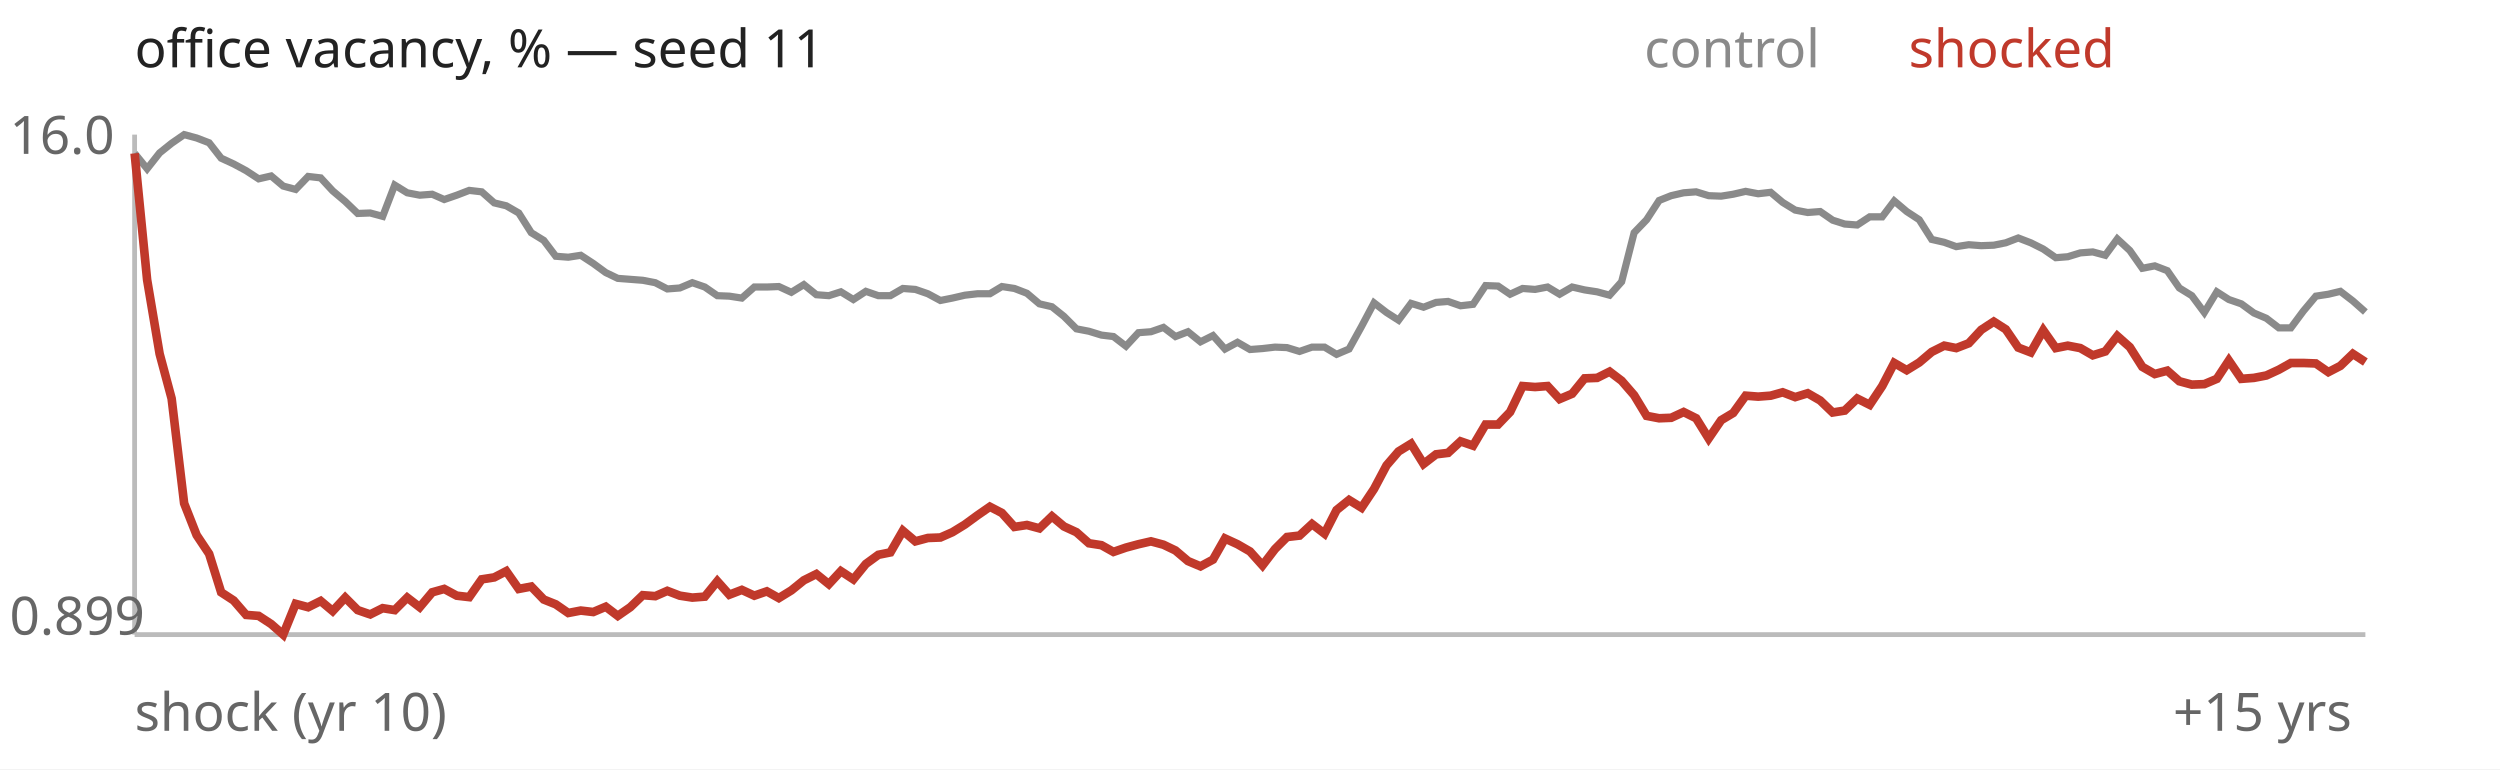
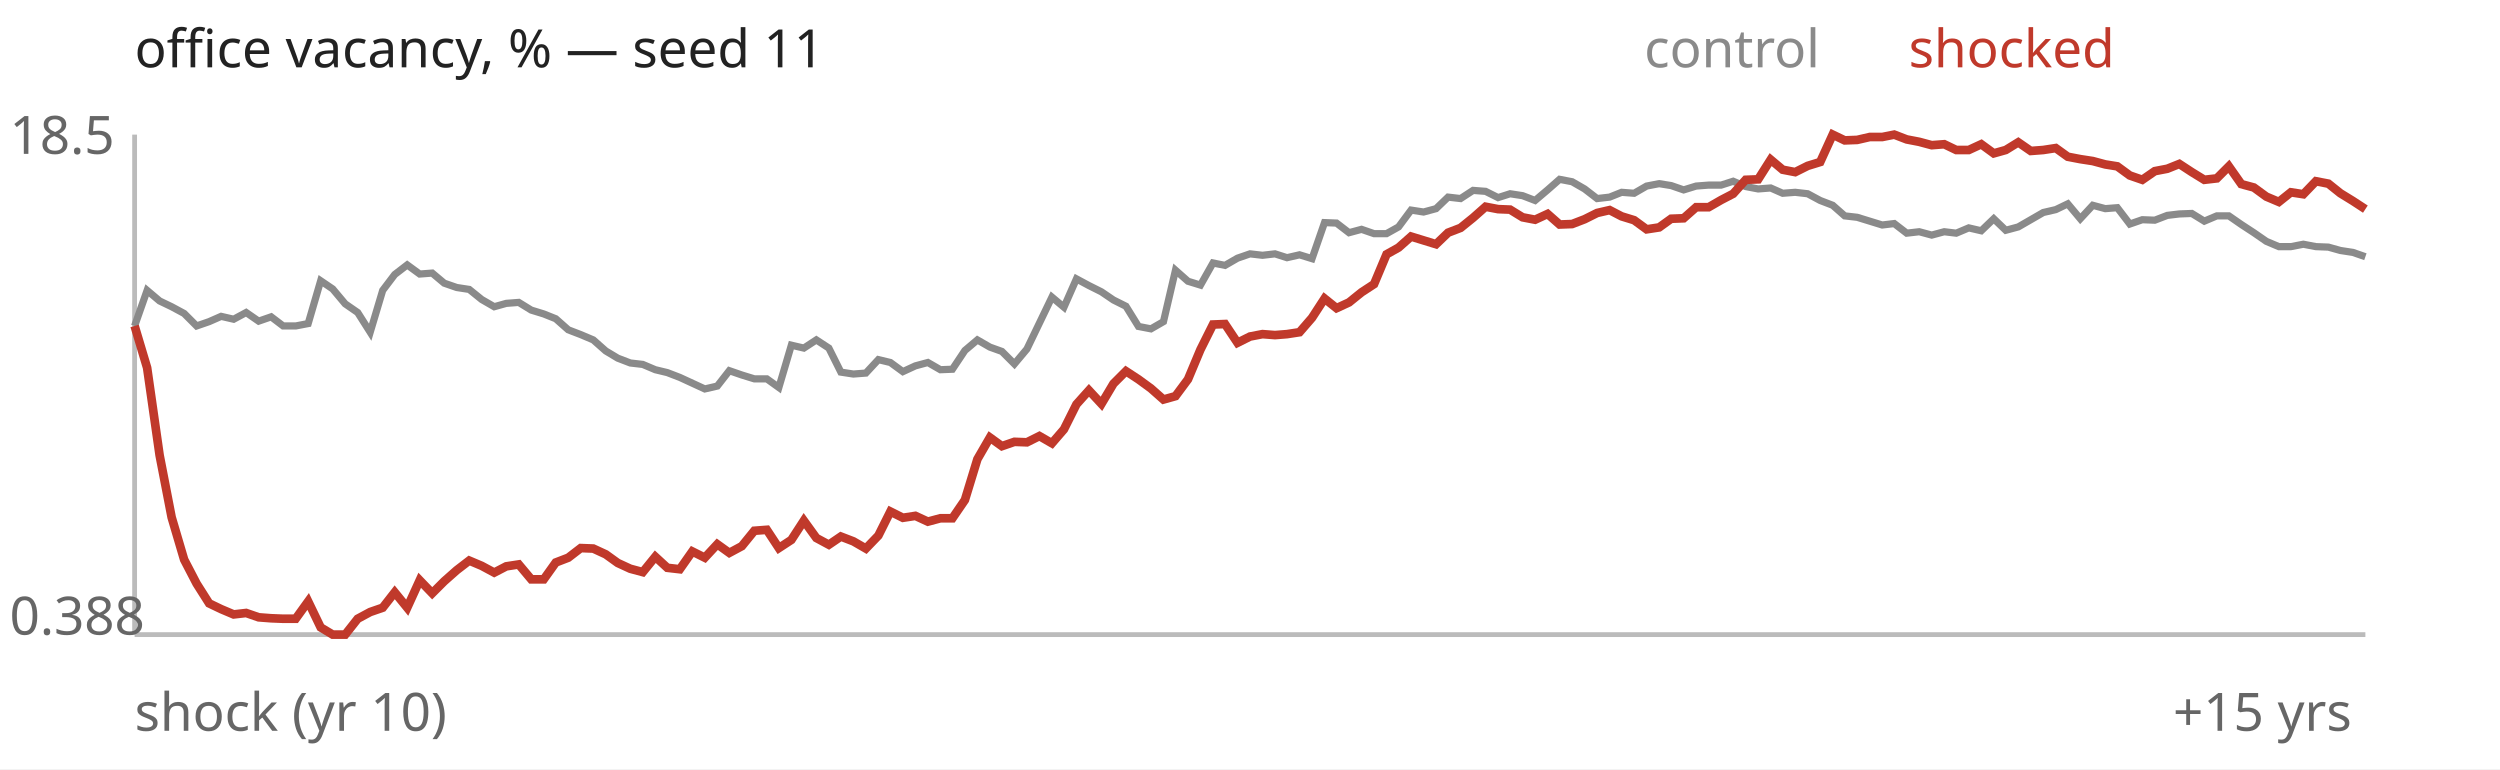
<svg xmlns="http://www.w3.org/2000/svg" width="520" height="160" viewBox="0 0 520 160" font-family="sans-serif" font-size="11">
  <rect width="520" height="160" fill="#fff" />
  <text x="28" y="14" fill="#222">office vacancy, % — seed 11</text>
  <line x1="28" y1="132" x2="492" y2="132" stroke="#bbb" />
  <line x1="28" y1="28" x2="28" y2="132" stroke="#bbb" />
-   <text x="2" y="32" fill="#666">16.0</text>
-   <text x="2" y="132" fill="#666">0.899</text>
+   <text x="2" y="32" fill="#666">18.5</text>
+   <text x="2" y="132" fill="#666">0.388</text>
  <text x="28" y="152" fill="#666">shock (yr 10)</text>
  <text x="452" y="152" fill="#666">+15 yrs</text>
-   <polyline fill="none" stroke="#8a8a8a" stroke-width="1.5" points="28.0,31.9 30.6,35.1 33.2,31.8 35.7,29.8 38.3,28.0 40.9,28.7 43.5,29.7 46.0,32.9 48.6,34.1 51.2,35.5 53.8,37.2 56.4,36.6 58.9,38.7 61.5,39.4 64.1,36.7 66.7,37.0 69.2,39.7 71.8,41.9 74.4,44.4 77.0,44.3 79.6,45.0 82.1,38.5 84.7,40.1 87.3,40.6 89.9,40.4 92.4,41.5 95.0,40.6 97.6,39.6 100.2,39.9 102.8,42.2 105.3,42.8 107.9,44.3 110.5,48.4 113.1,50.0 115.6,53.3 118.2,53.5 120.8,53.1 123.4,54.8 126.0,56.7 128.5,57.9 131.1,58.1 133.7,58.3 136.3,58.8 138.8,60.1 141.4,59.9 144.0,58.8 146.6,59.7 149.2,61.5 151.7,61.6 154.3,62.0 156.9,59.7 159.5,59.7 162.0,59.6 164.6,60.8 167.2,59.2 169.8,61.3 172.4,61.5 174.9,60.7 177.5,62.3 180.1,60.6 182.7,61.5 185.2,61.5 187.8,60.0 190.4,60.2 193.0,61.1 195.6,62.5 198.1,62.0 200.7,61.4 203.3,61.1 205.9,61.1 208.4,59.6 211.0,60.0 213.6,61.0 216.2,63.2 218.8,63.8 221.3,65.8 223.9,68.4 226.5,68.9 229.1,69.7 231.6,70.0 234.2,72.0 236.8,69.2 239.4,69.0 242.0,68.1 244.5,70.0 247.1,69.0 249.7,71.1 252.3,69.8 254.8,72.6 257.4,71.2 260.0,72.7 262.6,72.5 265.2,72.2 267.7,72.3 270.3,73.1 272.9,72.2 275.5,72.2 278.0,73.7 280.6,72.6 283.2,67.9 285.8,63.0 288.4,65.0 290.9,66.6 293.5,63.1 296.1,63.9 298.7,62.9 301.2,62.7 303.8,63.6 306.4,63.3 309.0,59.4 311.6,59.5 314.1,61.2 316.7,60.0 319.3,60.2 321.9,59.7 324.4,61.2 327.0,59.7 329.6,60.3 332.2,60.7 334.8,61.4 337.3,58.6 339.9,48.4 342.5,45.7 345.1,41.7 347.6,40.7 350.2,40.1 352.8,39.9 355.4,40.7 358.0,40.8 360.5,40.4 363.1,39.8 365.7,40.3 368.3,40.0 370.8,42.1 373.4,43.7 376.0,44.2 378.6,44.0 381.2,45.8 383.7,46.6 386.3,46.8 388.9,45.1 391.5,45.1 394.0,41.8 396.6,44.0 399.2,45.7 401.8,49.8 404.4,50.4 406.9,51.3 409.5,50.9 412.1,51.1 414.7,51.0 417.2,50.5 419.8,49.5 422.4,50.5 425.0,51.8 427.6,53.6 430.1,53.4 432.7,52.6 435.3,52.4 437.9,53.1 440.4,49.7 443.0,52.1 445.6,55.8 448.2,55.3 450.8,56.3 453.3,59.9 455.9,61.5 458.5,65.0 461.1,60.7 463.6,62.3 466.2,63.2 468.8,65.1 471.4,66.2 474.0,68.2 476.5,68.2 479.1,64.7 481.7,61.6 484.3,61.2 486.8,60.6 489.4,62.6 492.0,64.9" />
-   <polyline fill="none" stroke="#c0392b" stroke-width="1.8" points="28.0,31.9 30.6,58.2 33.2,73.6 35.7,82.9 38.3,104.7 40.9,111.3 43.5,115.2 46.0,123.2 48.6,124.9 51.2,127.9 53.8,128.1 56.4,129.8 58.9,132.0 61.5,125.6 64.1,126.3 66.7,125.0 69.2,127.1 71.8,124.3 74.4,126.9 77.0,127.8 79.6,126.5 82.1,126.9 84.7,124.3 87.3,126.3 89.9,123.2 92.4,122.5 95.0,123.9 97.6,124.2 100.2,120.5 102.8,120.1 105.3,118.8 107.9,122.5 110.5,122.0 113.1,124.7 115.6,125.7 118.2,127.5 120.8,127.0 123.4,127.3 126.0,126.2 128.5,128.1 131.1,126.3 133.7,123.8 136.3,124.0 138.8,122.9 141.4,123.9 144.0,124.3 146.6,124.1 149.2,120.9 151.7,123.7 154.3,122.7 156.9,123.9 159.5,123.0 162.0,124.4 164.6,122.8 167.2,120.7 169.8,119.4 172.4,121.5 174.9,118.8 177.5,120.5 180.1,117.3 182.7,115.4 185.2,114.9 187.8,110.4 190.4,112.6 193.0,111.9 195.6,111.8 198.1,110.7 200.7,109.1 203.3,107.2 205.9,105.4 208.4,106.7 211.0,109.6 213.6,109.2 216.2,109.9 218.8,107.4 221.3,109.5 223.9,110.7 226.5,113.0 229.1,113.4 231.6,114.8 234.2,113.9 236.8,113.2 239.4,112.6 242.0,113.3 244.5,114.5 247.1,116.7 249.7,117.8 252.3,116.4 254.8,112.0 257.4,113.2 260.0,114.7 262.6,117.6 265.2,114.2 267.7,111.7 270.3,111.4 272.9,109.0 275.5,111.0 278.0,106.1 280.6,104.0 283.2,105.6 285.8,101.7 288.4,96.8 290.9,93.9 293.5,92.3 296.1,96.5 298.7,94.5 301.2,94.2 303.8,91.8 306.4,92.7 309.0,88.3 311.6,88.3 314.1,85.7 316.7,80.3 319.3,80.5 321.9,80.3 324.4,83.0 327.0,81.9 329.6,78.7 332.2,78.6 334.8,77.3 337.3,79.2 339.9,82.2 342.5,86.5 345.1,87.0 347.6,86.9 350.2,85.7 352.8,87.0 355.4,91.2 358.0,87.4 360.5,85.9 363.1,82.3 365.7,82.5 368.3,82.3 370.8,81.6 373.4,82.6 376.0,81.8 378.6,83.3 381.2,85.8 383.7,85.4 386.3,82.9 388.9,84.2 391.5,80.3 394.0,75.5 396.6,77.0 399.2,75.4 401.8,73.2 404.4,71.9 406.9,72.4 409.5,71.4 412.1,68.6 414.7,66.9 417.2,68.5 419.8,72.3 422.4,73.3 425.0,68.7 427.6,72.4 430.1,71.9 432.7,72.4 435.3,73.9 437.9,73.1 440.4,69.9 443.0,72.2 445.6,76.3 448.2,77.8 450.8,77.1 453.3,79.3 455.9,80.0 458.5,79.9 461.1,78.8 463.6,75.0 466.2,78.8 468.8,78.6 471.4,78.1 474.0,76.9 476.5,75.5 479.1,75.5 481.7,75.6 484.3,77.4 486.8,76.1 489.4,73.6 492.0,75.3" />
+   <polyline fill="none" stroke="#8a8a8a" stroke-width="1.5" points="28.0,67.8 30.6,60.4 33.2,62.6 35.7,63.8 38.3,65.2 40.9,67.8 43.5,66.9 46.0,65.8 48.6,66.4 51.2,65.0 53.8,66.8 56.4,65.9 58.9,67.8 61.5,67.8 64.1,67.3 66.7,58.4 69.2,60.1 71.8,63.2 74.4,65.0 77.0,69.1 79.6,60.4 82.1,57.1 84.7,55.1 87.3,57.0 89.9,56.8 92.4,58.9 95.0,59.8 97.6,60.2 100.2,62.3 102.8,63.8 105.3,63.1 107.9,62.9 110.5,64.5 113.1,65.3 115.6,66.3 118.2,68.6 120.8,69.6 123.4,70.7 126.0,73.0 128.5,74.5 131.1,75.5 133.7,75.8 136.3,76.9 138.8,77.5 141.4,78.5 144.0,79.7 146.6,80.9 149.2,80.3 151.7,77.1 154.3,78.0 156.9,78.8 159.5,78.8 162.0,80.6 164.6,71.8 167.2,72.4 169.8,70.7 172.4,72.4 174.9,77.4 177.5,77.8 180.1,77.6 182.7,74.8 185.2,75.4 187.8,77.3 190.4,76.1 193.0,75.4 195.6,76.9 198.1,76.8 200.7,72.9 203.3,70.7 205.9,72.2 208.4,73.1 211.0,75.7 213.6,72.6 216.2,67.2 218.8,61.8 221.3,63.9 223.9,58.0 226.5,59.4 229.1,60.7 231.6,62.4 234.2,63.7 236.8,67.9 239.4,68.4 242.0,66.9 244.5,56.2 247.1,58.5 249.7,59.3 252.3,54.7 254.8,55.2 257.4,53.7 260.0,52.8 262.6,53.1 265.2,52.8 267.7,53.6 270.3,53.0 272.9,53.8 275.5,46.3 278.0,46.4 280.6,48.4 283.2,47.7 285.8,48.6 288.4,48.6 290.9,47.2 293.5,43.7 296.1,44.1 298.7,43.4 301.2,41.0 303.8,41.3 306.4,39.6 309.0,39.8 311.6,41.1 314.1,40.3 316.7,40.7 319.3,41.7 321.9,39.5 324.4,37.3 327.0,37.8 329.6,39.3 332.2,41.3 334.8,41.0 337.3,40.0 339.9,40.2 342.5,38.7 345.1,38.2 347.6,38.6 350.2,39.5 352.8,38.7 355.4,38.5 358.0,38.5 360.5,37.7 363.1,38.8 365.7,39.3 368.3,39.1 370.8,40.2 373.4,40.0 376.0,40.3 378.6,41.7 381.2,42.7 383.7,44.9 386.3,45.2 388.9,46.0 391.5,46.8 394.0,46.5 396.6,48.5 399.2,48.2 401.8,48.9 404.4,48.2 406.9,48.5 409.5,47.4 412.1,48.0 414.7,45.5 417.2,47.9 419.8,47.2 422.4,45.7 425.0,44.2 427.6,43.6 430.1,42.4 432.7,45.5 435.3,42.7 437.9,43.4 440.4,43.2 443.0,46.6 445.6,45.7 448.2,45.8 450.8,44.8 453.3,44.5 455.9,44.4 458.5,46.0 461.1,44.9 463.6,44.9 466.2,46.7 468.8,48.4 471.4,50.2 474.0,51.3 476.5,51.3 479.1,50.8 481.7,51.3 484.3,51.4 486.8,52.1 489.4,52.5 492.0,53.4" />
+   <polyline fill="none" stroke="#c0392b" stroke-width="1.8" points="28.0,67.8 30.6,76.5 33.2,94.7 35.7,107.6 38.3,116.4 40.9,121.4 43.5,125.5 46.0,126.7 48.6,127.8 51.2,127.5 53.8,128.4 56.4,128.6 58.9,128.7 61.5,128.7 64.1,125.1 66.7,130.5 69.2,132.0 71.8,132.0 74.4,128.7 77.0,127.3 79.6,126.4 82.1,123.2 84.7,126.4 87.3,120.7 89.9,123.4 92.4,120.9 95.0,118.6 97.6,116.6 100.2,117.7 102.8,119.1 105.3,117.8 107.9,117.4 110.5,120.5 113.1,120.5 115.6,117.0 118.2,116.0 120.8,114.0 123.4,114.1 126.0,115.3 128.5,117.1 131.1,118.3 133.7,119.0 136.3,115.8 138.8,118.1 141.4,118.4 144.0,114.7 146.6,116.0 149.2,113.2 151.7,115.0 154.3,113.6 156.9,110.4 159.5,110.2 162.0,114.0 164.6,112.3 167.2,108.3 169.8,111.9 172.4,113.3 174.9,111.6 177.5,112.6 180.1,114.1 182.7,111.4 185.2,106.4 187.8,107.7 190.4,107.3 193.0,108.5 195.6,107.8 198.1,107.8 200.7,104.0 203.3,95.5 205.9,91.0 208.4,92.8 211.0,91.9 213.6,92.0 216.2,90.7 218.8,92.2 221.3,89.3 223.9,84.1 226.5,81.2 229.1,84.0 231.6,79.8 234.2,77.2 236.8,78.9 239.4,80.8 242.0,83.1 244.5,82.4 247.1,78.9 249.7,72.7 252.3,67.5 254.8,67.4 257.4,71.3 260.0,70.0 262.6,69.5 265.2,69.7 267.7,69.5 270.3,69.1 272.9,66.1 275.5,62.1 278.0,64.1 280.6,62.9 283.2,60.8 285.8,59.1 288.4,52.9 290.9,51.5 293.5,49.2 296.1,50.0 298.7,50.8 301.2,48.4 303.8,47.4 306.4,45.3 309.0,43.0 311.6,43.5 314.1,43.6 316.7,45.2 319.3,45.7 321.9,44.5 324.4,46.7 327.0,46.6 329.6,45.6 332.2,44.3 334.8,43.7 337.3,45.0 339.9,45.8 342.5,47.7 345.1,47.3 347.6,45.5 350.2,45.4 352.8,43.1 355.4,43.1 358.0,41.6 360.5,40.3 363.1,37.4 365.7,37.3 368.3,33.2 370.8,35.3 373.4,35.8 376.0,34.5 378.6,33.7 381.2,28.0 383.7,29.2 386.3,29.1 388.9,28.5 391.5,28.5 394.0,28.0 396.6,29.0 399.2,29.5 401.8,30.2 404.4,30.0 406.9,31.2 409.5,31.2 412.1,30.0 414.7,31.9 417.2,31.2 419.8,29.6 422.4,31.4 425.0,31.2 427.6,30.8 430.1,32.6 432.7,33.1 435.3,33.5 437.9,34.2 440.4,34.6 443.0,36.5 445.6,37.4 448.2,35.6 450.8,35.1 453.3,34.1 455.9,35.8 458.5,37.4 461.1,37.1 463.6,34.6 466.2,38.3 468.8,39.0 471.4,40.9 474.0,42.0 476.5,40.0 479.1,40.4 481.7,37.7 484.3,38.2 486.8,40.2 489.4,41.8 492.0,43.5" />
  <text x="342" y="14" fill="#8a8a8a">control</text>
  <text x="397" y="14" fill="#c0392b">shocked</text>
</svg>
